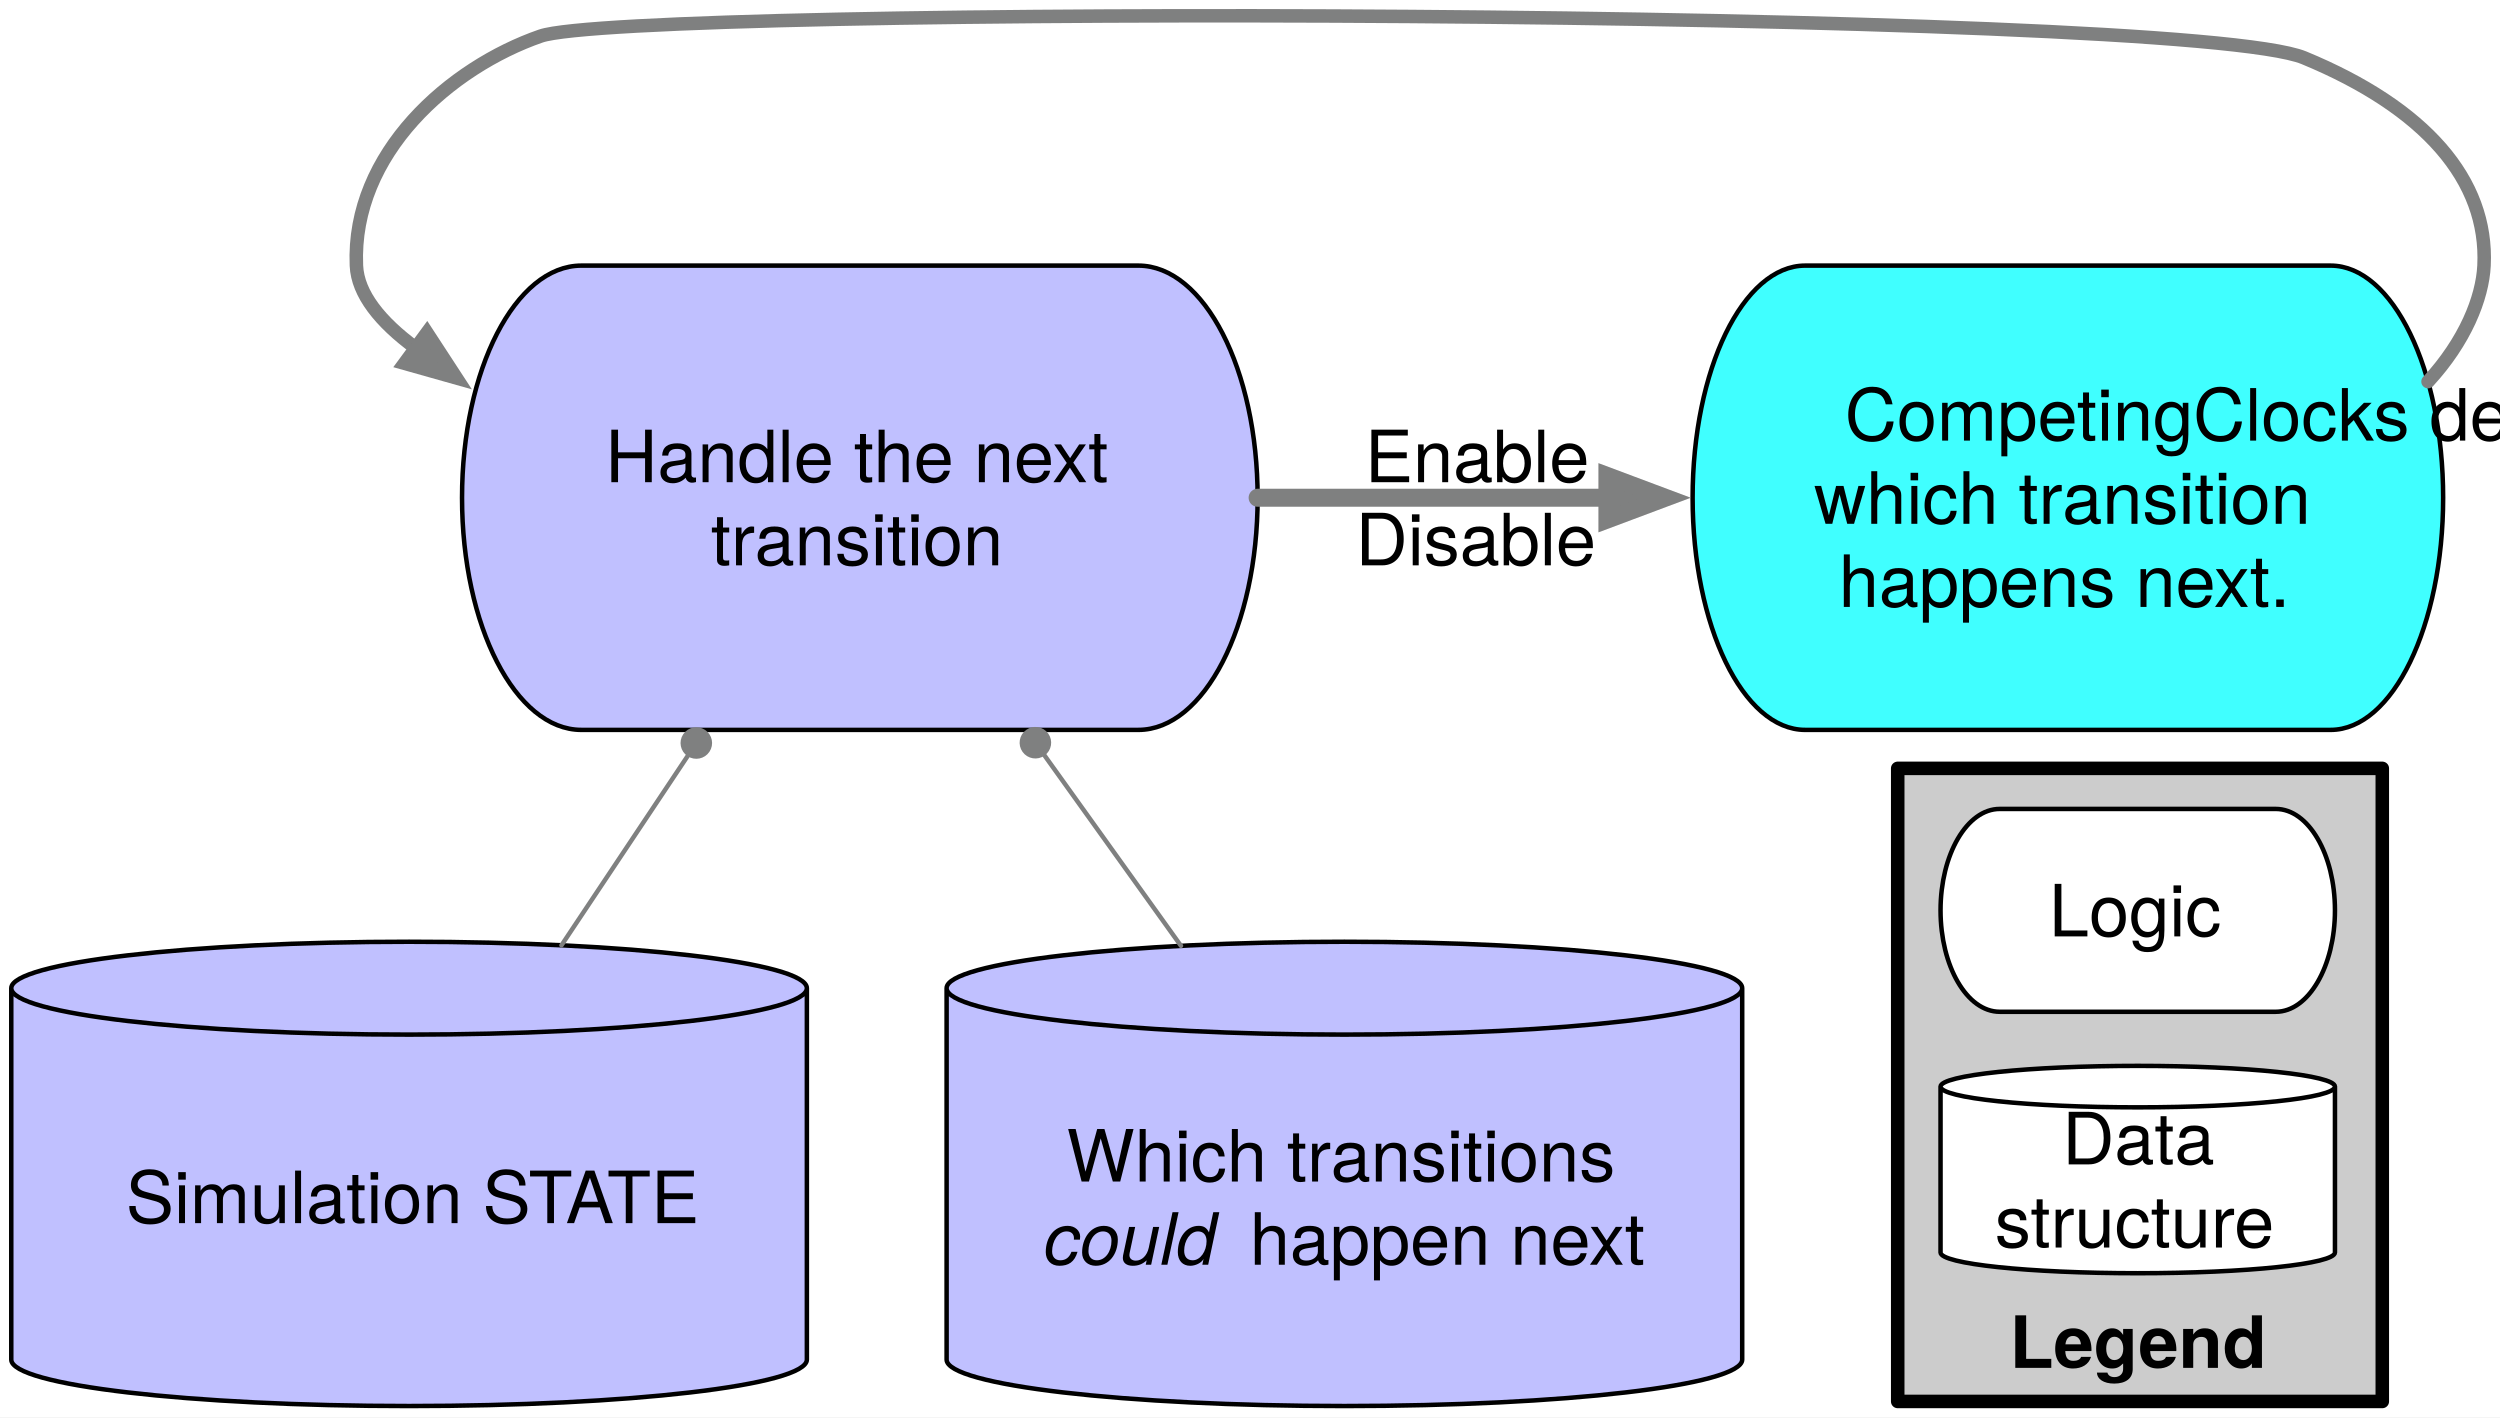
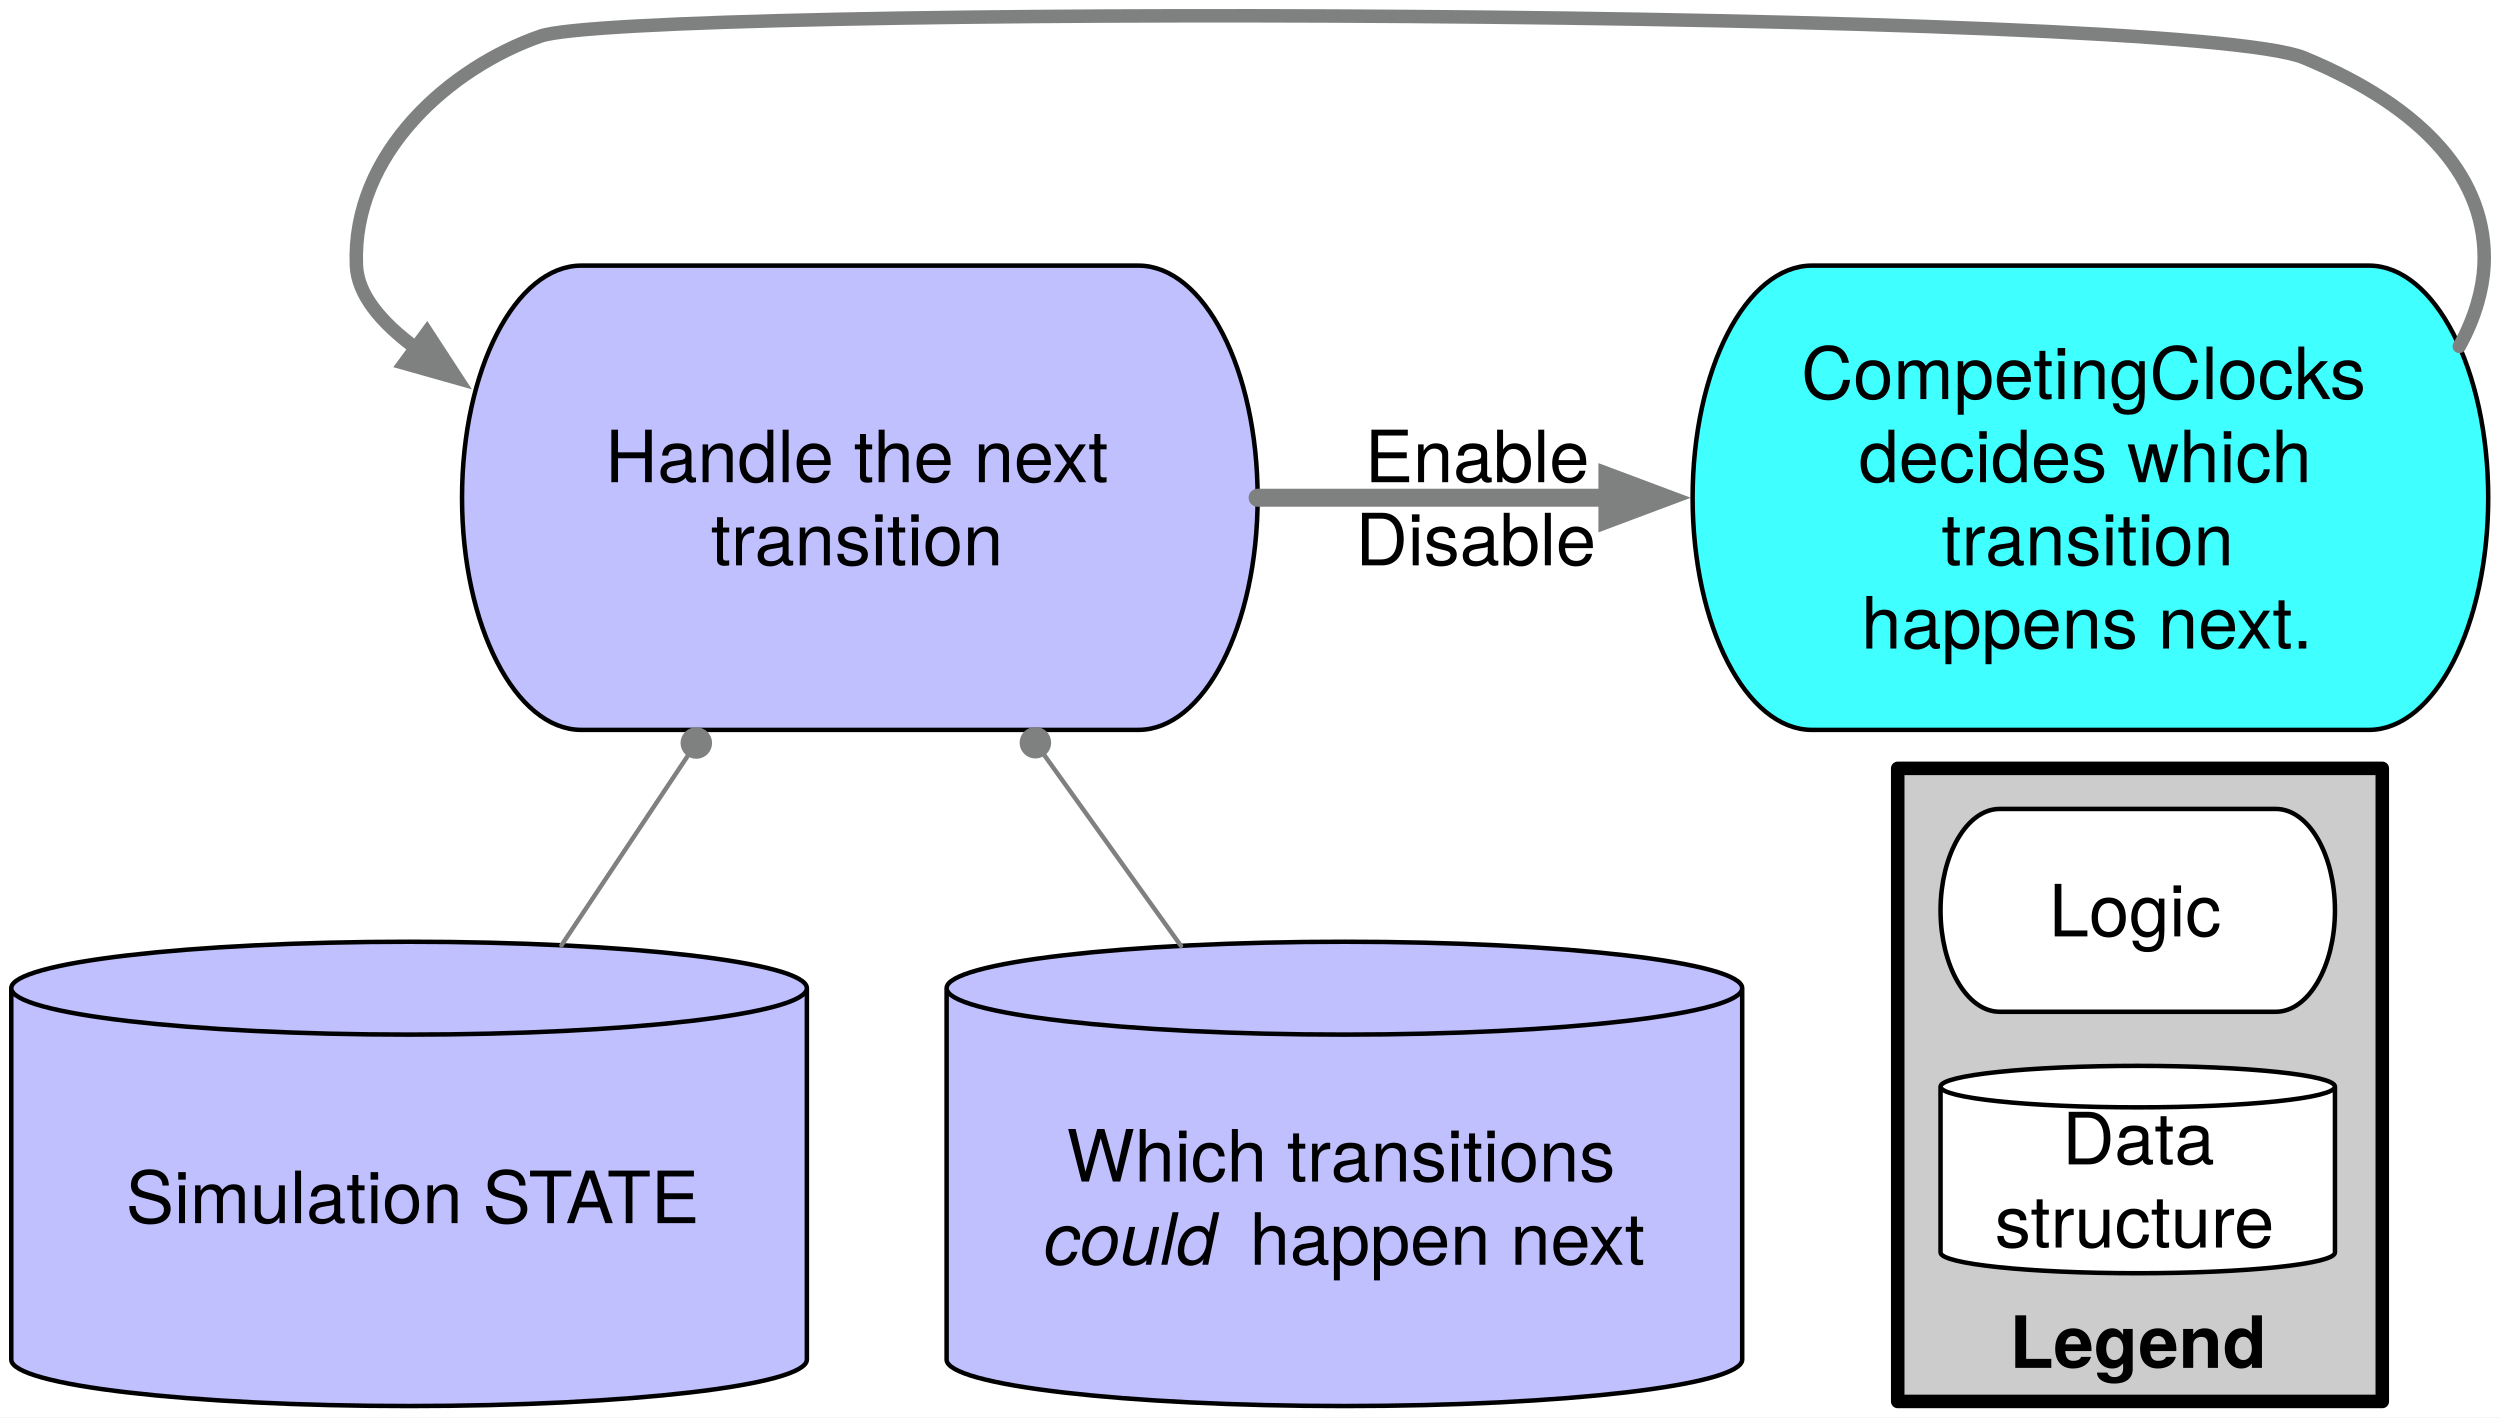
<svg xmlns="http://www.w3.org/2000/svg" version="1.1" viewBox="188 158.077 554.614 314.423" width="554.614" height="314.423">
  <defs>
    <marker orient="auto" overflow="visible" markerUnits="strokeWidth" id="FilledArrow_Marker" stroke-linejoin="miter" stroke-miterlimit="10" viewBox="-1 -3 6 6" markerWidth="6" markerHeight="6" color="#7f8080">
      <g>
        <path d="M 3.2 0 L 0 -1.2 L 0 1.2 Z" fill="currentColor" stroke="currentColor" stroke-width="1" />
      </g>
    </marker>
    <marker orient="auto" overflow="visible" markerUnits="strokeWidth" id="FilledBall_Marker" stroke-linejoin="miter" stroke-miterlimit="10" viewBox="-7 -4 8 8" markerWidth="8" markerHeight="8" color="#7f8080">
      <g>
        <circle cx="-3" cy="0" r="3" fill="currentColor" stroke="currentColor" stroke-width="1" />
      </g>
    </marker>
    <marker orient="auto" overflow="visible" markerUnits="strokeWidth" id="FilledArrow_Marker_2" stroke-linejoin="miter" stroke-miterlimit="10" viewBox="-1 -3 6 6" markerWidth="6" markerHeight="6" color="#7f8080">
      <g>
        <path d="M 3.733 0 L 0 -1.4 L 0 1.4 Z" fill="currentColor" stroke="currentColor" stroke-width="1" />
      </g>
    </marker>
  </defs>
  <g id="Canvas_1" fill-opacity="1" stroke="none" fill="none" stroke-opacity="1" stroke-dasharray="none">
    <rect fill="white" x="188" y="158.077" width="554.614" height="314.423" />
    <g id="Canvas_1_Layer_1">
      <g id="Graphic_2">
-         <path d="M 588.475 217 L 705.025 217 C 718.811 217 730 240.072 730 268.5 C 730 296.928 718.811 320 705.025 320 L 588.475 320 C 574.689 320 563.5 296.928 563.5 268.5 C 563.5 240.072 574.689 217 588.475 217 Z" fill="#40ffff" />
-         <path d="M 588.475 217 L 705.025 217 C 718.811 217 730 240.072 730 268.5 C 730 296.928 718.811 320 705.025 320 L 588.475 320 C 574.689 320 563.5 296.928 563.5 268.5 C 563.5 240.072 574.689 217 588.475 217 Z" stroke="black" stroke-linecap="round" stroke-linejoin="round" stroke-width="1" />
-         <text transform="translate(585.15 240.828)" fill="black">
-           <tspan font-family="Helvetica Neue" font-size="16" fill="black" x="12.112" y="15" xml:space="preserve">CompetingClocks decides </tspan>
-           <tspan font-family="Helvetica Neue" font-size="16" fill="black" x="5.304" y="33.448" xml:space="preserve">which transition </tspan>
-           <tspan font-family="Helvetica Neue" font-size="16" fill="black" x="10.768" y="51.896" xml:space="preserve">happens next.</tspan>
+         <path d="M 589.975 217 L 713.525 217 C 728.139 217 740 240.072 740 268.5 C 740 296.928 728.139 320 713.525 320 L 589.975 320 C 575.361 320 563.5 296.928 563.5 268.5 C 563.5 240.072 575.361 217 589.975 217 Z" fill="#40ffff" />
+         <path d="M 589.975 217 L 713.525 217 C 728.139 217 740 240.072 740 268.5 C 740 296.928 728.139 320 713.525 320 L 589.975 320 C 575.361 320 563.5 296.928 563.5 268.5 C 563.5 240.072 575.361 217 589.975 217 Z" stroke="black" stroke-linecap="round" stroke-linejoin="round" stroke-width="1" />
+         <text transform="translate(586.15 231.604)" fill="black">
+           <tspan font-family="Helvetica Neue" font-size="16" fill="black" x="1.44" y="15" xml:space="preserve">CompetingClocks </tspan>
+           <tspan font-family="Helvetica Neue" font-size="16" fill="black" x="14.192" y="33.448" xml:space="preserve">decides which </tspan>
+           <tspan font-family="Helvetica Neue" font-size="16" fill="black" x="32.56" y="51.896" xml:space="preserve">transition </tspan>
+           <tspan font-family="Helvetica Neue" font-size="16" fill="black" x="14.768" y="70.344" xml:space="preserve">happens next.</tspan>
        </text>
      </g>
      <g id="Graphic_3">
        <path d="M 190.5 459.7 L 190.5 377.3 C 190.5 371.614 230.036 367 278.75 367 C 327.464 367 367 371.614 367 377.3 L 367 459.7 C 367 465.386 327.464 470 278.75 470 C 230.036 470 190.5 465.386 190.5 459.7" fill="#c0c0ff" />
        <path d="M 190.5 459.7 L 190.5 377.3 C 190.5 371.614 230.036 367 278.75 367 C 327.464 367 367 371.614 367 377.3 L 367 459.7 C 367 465.386 327.464 470 278.75 470 C 230.036 470 190.5 465.386 190.5 459.7 M 190.5 377.3 C 190.5 382.986 230.036 387.6 278.75 387.6 C 327.464 387.6 367 382.986 367 377.3" stroke="black" stroke-linecap="round" stroke-linejoin="round" stroke-width="1" />
        <text transform="translate(195.5 414.426)" fill="black">
          <tspan font-family="Helvetica Neue" font-size="16" fill="black" x="20.418" y="15" xml:space="preserve">Simulation STATE</tspan>
        </text>
      </g>
      <g id="Graphic_4">
        <path d="M 398 459.7 L 398 377.3 C 398 371.614 437.536 367 486.25 367 C 534.964 367 574.5 371.614 574.5 377.3 L 574.5 459.7 C 574.5 465.386 534.964 470 486.25 470 C 437.536 470 398 465.386 398 459.7" fill="#c0c0ff" />
        <path d="M 398 459.7 L 398 377.3 C 398 371.614 437.536 367 486.25 367 C 534.964 367 574.5 371.614 574.5 377.3 L 574.5 459.7 C 574.5 465.386 534.964 470 486.25 470 C 437.536 470 398 465.386 398 459.7 M 398 377.3 C 398 382.986 437.536 387.6 486.25 387.6 C 534.964 387.6 574.5 382.986 574.5 377.3" stroke="black" stroke-linecap="round" stroke-linejoin="round" stroke-width="1" />
        <text transform="translate(403 405.202)" fill="black">
          <tspan font-family="Helvetica Neue" font-size="16" fill="black" x="21.61" y="15" xml:space="preserve">Which transitions </tspan>
          <tspan font-family="Helvetica Neue" font-style="italic" font-size="16" fill="black" x="16.562" y="33.448" xml:space="preserve">could</tspan>
          <tspan font-family="Helvetica Neue" font-size="16" fill="black" y="33.448" xml:space="preserve"> happen next</tspan>
        </text>
      </g>
      <g id="Graphic_5">
        <path d="M 316.975 217 L 440.525 217 C 455.139 217 467 240.072 467 268.5 C 467 296.928 455.139 320 440.525 320 L 316.975 320 C 302.361 320 290.5 296.928 290.5 268.5 C 290.5 240.072 302.361 217 316.975 217 Z" fill="#c0c0ff" />
        <path d="M 316.975 217 L 440.525 217 C 455.139 217 467 240.072 467 268.5 C 467 296.928 455.139 320 440.525 320 L 316.975 320 C 302.361 320 290.5 296.928 290.5 268.5 C 290.5 240.072 302.361 217 316.975 217 Z" stroke="black" stroke-linecap="round" stroke-linejoin="round" stroke-width="1" />
        <text transform="translate(313.15 250.052)" fill="black">
          <tspan font-family="Helvetica Neue" font-size="16" fill="black" x="9.144" y="15" xml:space="preserve">Handle the next </tspan>
          <tspan font-family="Helvetica Neue" font-size="16" fill="black" x="32.56" y="33.448" xml:space="preserve">transition</tspan>
        </text>
      </g>
      <g id="Line_6">
        <line x1="467" y1="268.5" x2="544.6" y2="268.5" marker-end="url(#FilledArrow_Marker)" stroke="#7f8080" stroke-linecap="round" stroke-linejoin="round" stroke-width="4" />
      </g>
      <g id="Line_8">
        <line x1="340.811" y1="325.408" x2="312.561" y2="367.784" marker-start="url(#FilledBall_Marker)" stroke="#7f8080" stroke-linecap="round" stroke-linejoin="round" stroke-width="1" />
      </g>
      <g id="Line_9">
        <line x1="419.445" y1="325.283" x2="449.992" y2="367.908" marker-start="url(#FilledBall_Marker)" stroke="#7f8080" stroke-linecap="round" stroke-linejoin="round" stroke-width="1" />
      </g>
      <g id="Group_14">
        <g id="Graphic_13">
          <rect x="609" y="328.536" width="107.5" height="140.448" fill="#ccc" />
          <rect x="609" y="328.536" width="107.5" height="140.448" stroke="black" stroke-linecap="round" stroke-linejoin="round" stroke-width="3" />
        </g>
        <g id="Graphic_10">
          <path d="M 631.625 337.536 L 692.875 337.536 C 700.12 337.536 706 347.616 706 360.036 C 706 372.456 700.12 382.536 692.875 382.536 L 631.625 382.536 C 624.38 382.536 618.5 372.456 618.5 360.036 C 618.5 347.616 624.38 337.536 631.625 337.536 Z" fill="white" />
          <path d="M 631.625 337.536 L 692.875 337.536 C 700.12 337.536 706 347.616 706 360.036 C 706 372.456 700.12 382.536 692.875 382.536 L 631.625 382.536 C 624.38 382.536 618.5 372.456 618.5 360.036 C 618.5 347.616 624.38 337.536 631.625 337.536 Z" stroke="black" stroke-linecap="round" stroke-linejoin="round" stroke-width="1" />
          <text transform="translate(632.25 350.8119)" fill="black">
            <tspan font-family="Helvetica Neue" font-size="16" fill="black" x="10.296" y="15" xml:space="preserve">Logic</tspan>
          </text>
        </g>
        <g id="Graphic_11">
          <path d="M 618.5 435.936 L 618.5 399.136 C 618.5 396.597 638.1 394.536 662.25 394.536 C 686.4 394.536 706 396.597 706 399.136 L 706 435.936 C 706 438.475 686.4 440.536 662.25 440.536 C 638.1 440.536 618.5 438.475 618.5 435.936" fill="white" />
          <path d="M 618.5 435.936 L 618.5 399.136 C 618.5 396.597 638.1 394.536 662.25 394.536 C 686.4 394.536 706 396.597 706 399.136 L 706 435.936 C 706 438.475 686.4 440.536 662.25 440.536 C 638.1 440.536 618.5 438.475 618.5 435.936 M 618.5 399.136 C 618.5 401.675 638.1 403.736 662.25 403.736 C 686.4 403.736 706 401.675 706 399.136" stroke="black" stroke-linecap="round" stroke-linejoin="round" stroke-width="1" />
          <text transform="translate(623.5 401.3879)" fill="black">
            <tspan font-family="Helvetica Neue" font-size="16" fill="black" x="22.006" y="15" xml:space="preserve">Data </tspan>
            <tspan font-family="Helvetica Neue" font-size="16" fill="black" x="7.038" y="33.448" xml:space="preserve">structure</tspan>
          </text>
        </g>
        <g id="Graphic_12">
          <text transform="translate(633.802 445.5359)" fill="black">
            <tspan font-family="Helvetica Neue" font-weight="bold" font-size="16" fill="black" x="31974423e-20" y="16" xml:space="preserve">Legend</tspan>
          </text>
        </g>
      </g>
      <g id="Line_21">
-         <path d="M 726.65 242.73 C 734.885 233.78 738.718 224.204 739.07 217 C 740 198 726 182 699.129 170.898 C 672.258 159.797 327.891 159.164 307.945 166.082 C 288 173 266 192 267.07 217 C 267.34 223.298 272.339 229.495 280.227 235.293" marker-end="url(#FilledArrow_Marker_2)" stroke="#7f8080" stroke-linecap="round" stroke-linejoin="round" stroke-width="3" />
+         <path d="M 733.589 234.911 C 737.169 228.459 738.819 222.129 739.07 217 C 740 198 726 182 699.129 170.898 C 672.258 159.797 327.891 159.164 307.945 166.082 C 288 173 266 192 267.07 217 C 267.34 223.298 272.339 229.495 280.227 235.293" marker-end="url(#FilledArrow_Marker_2)" stroke="#7f8080" stroke-linecap="round" stroke-linejoin="round" stroke-width="3" />
      </g>
      <g id="Graphic_22">
        <text transform="translate(488.73 250.052)" fill="black">
          <tspan font-family="Helvetica Neue" font-size="16" fill="black" x="2.072" y="15" xml:space="preserve">Enable</tspan>
          <tspan font-family="Helvetica Neue" font-size="16" fill="black" x="4369838e-19" y="33.448" xml:space="preserve">Disable</tspan>
        </text>
      </g>
    </g>
  </g>
</svg>
